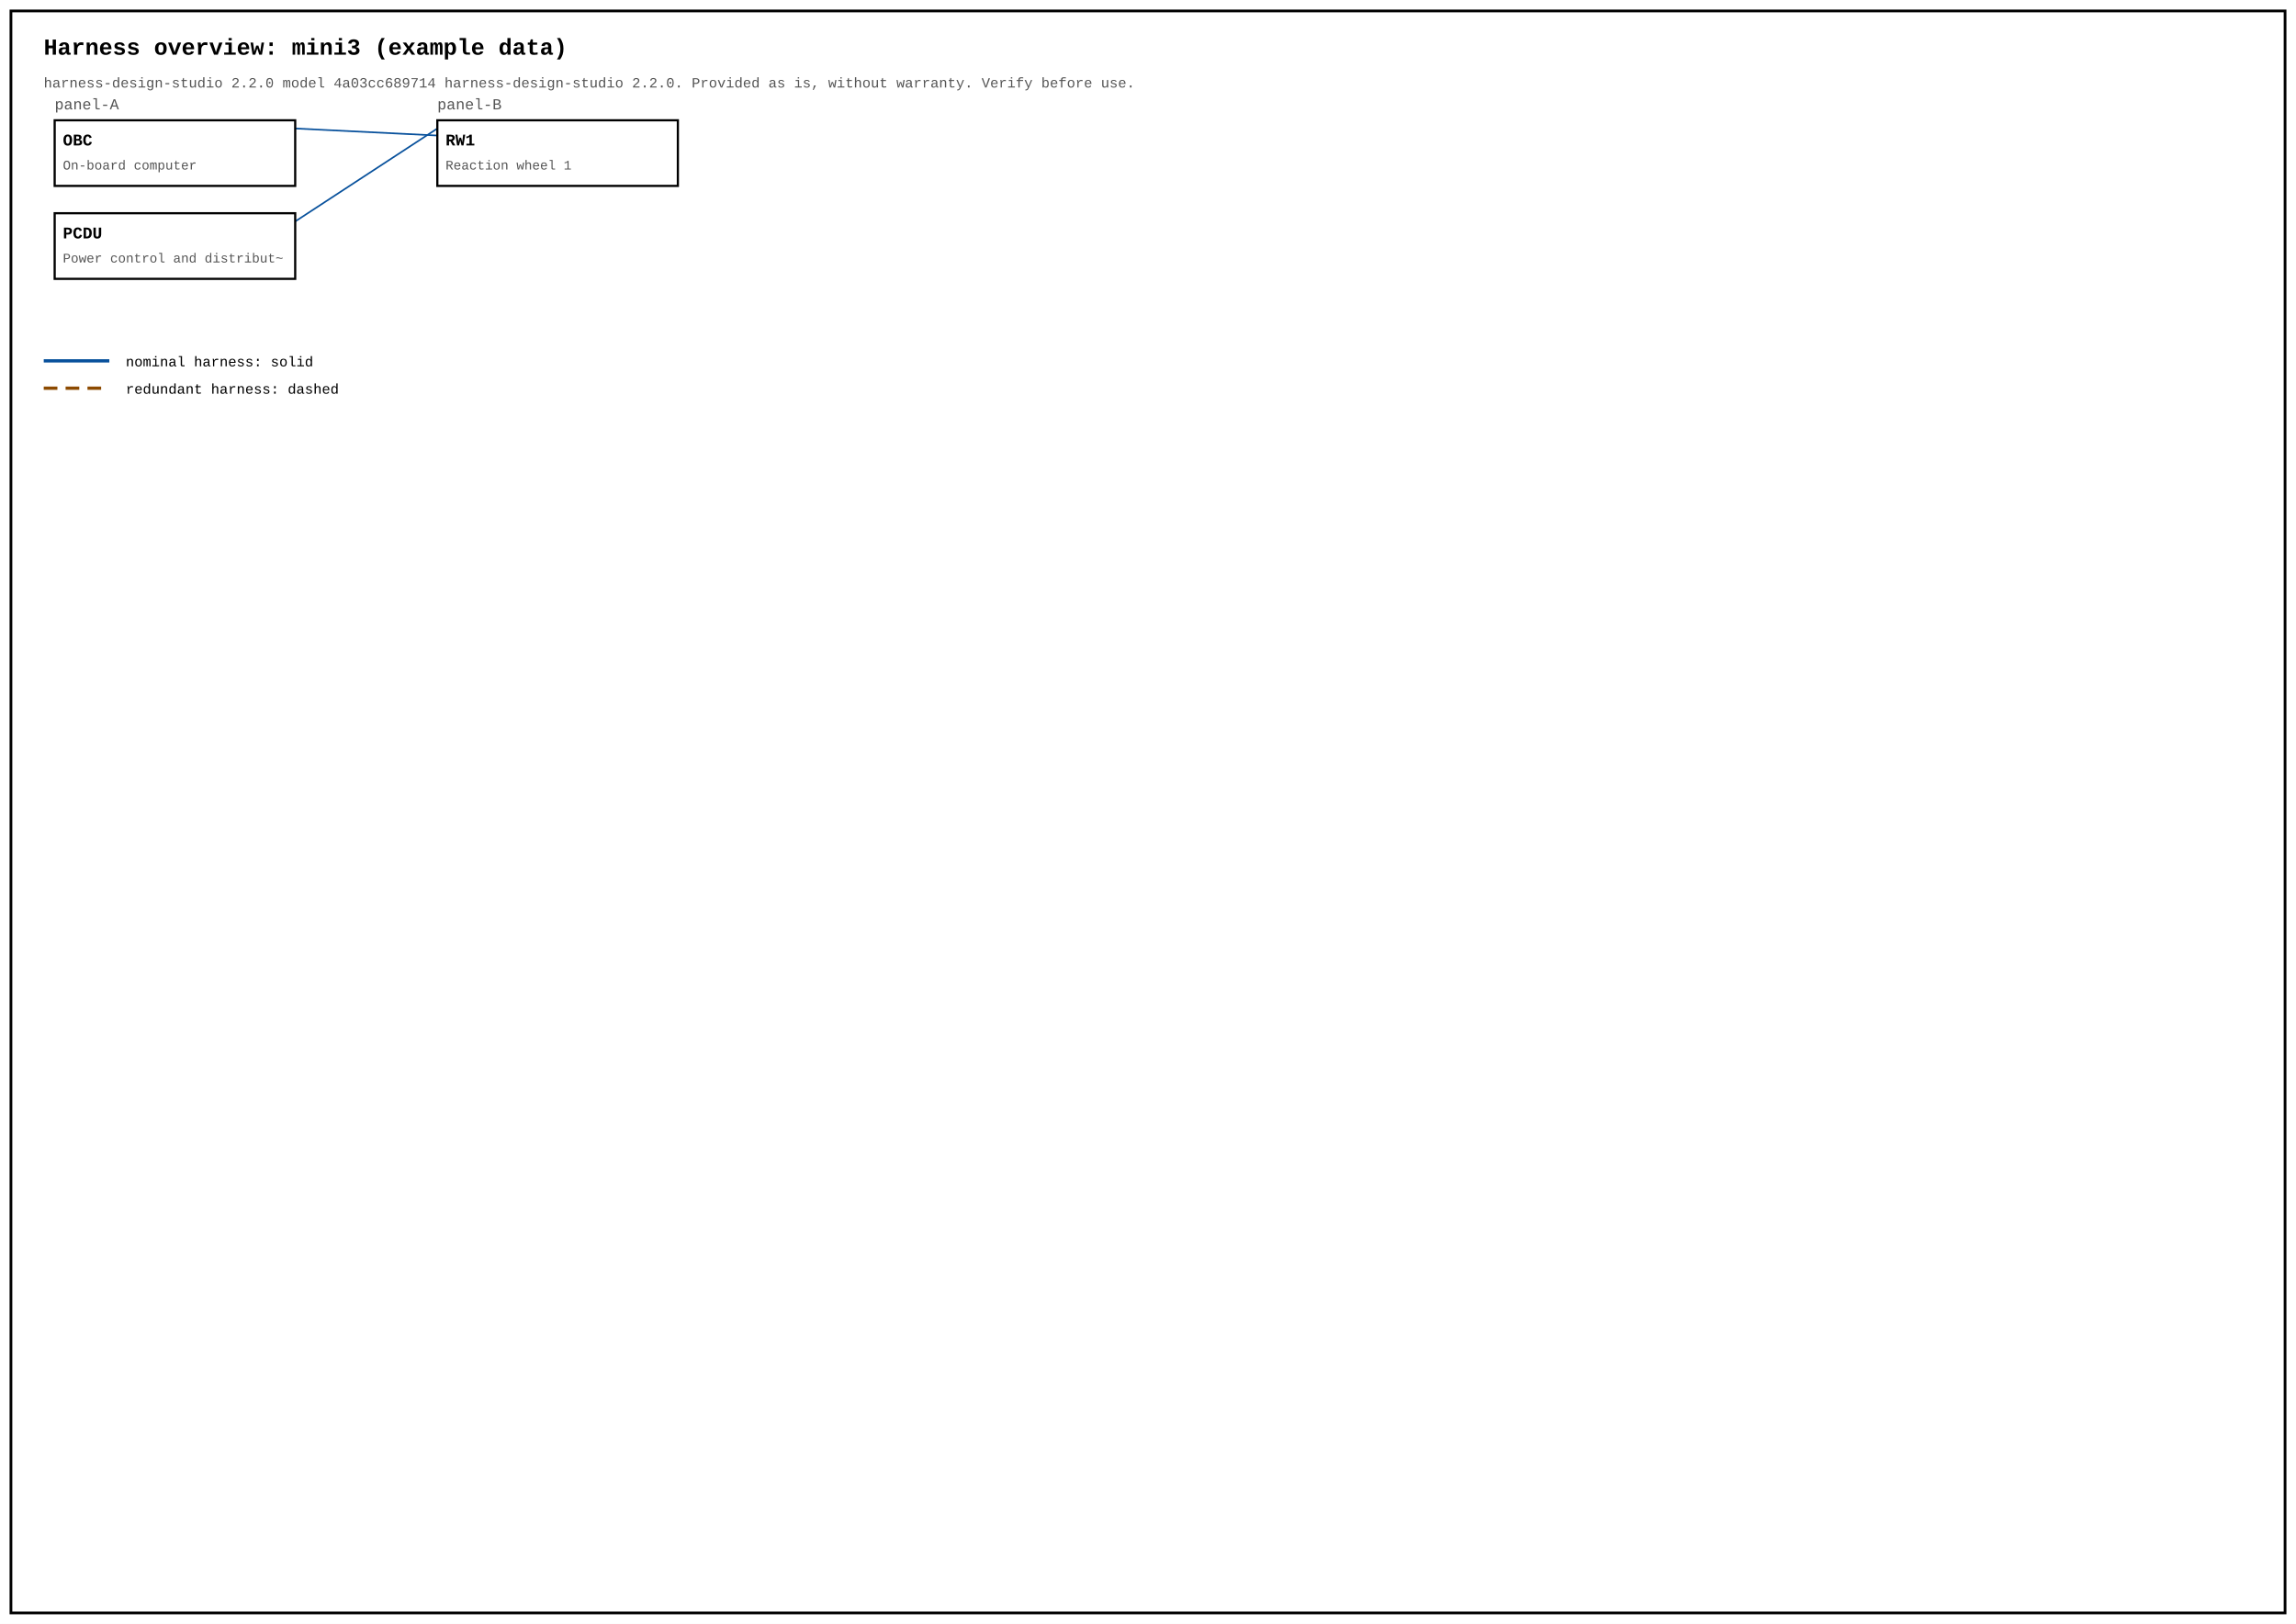
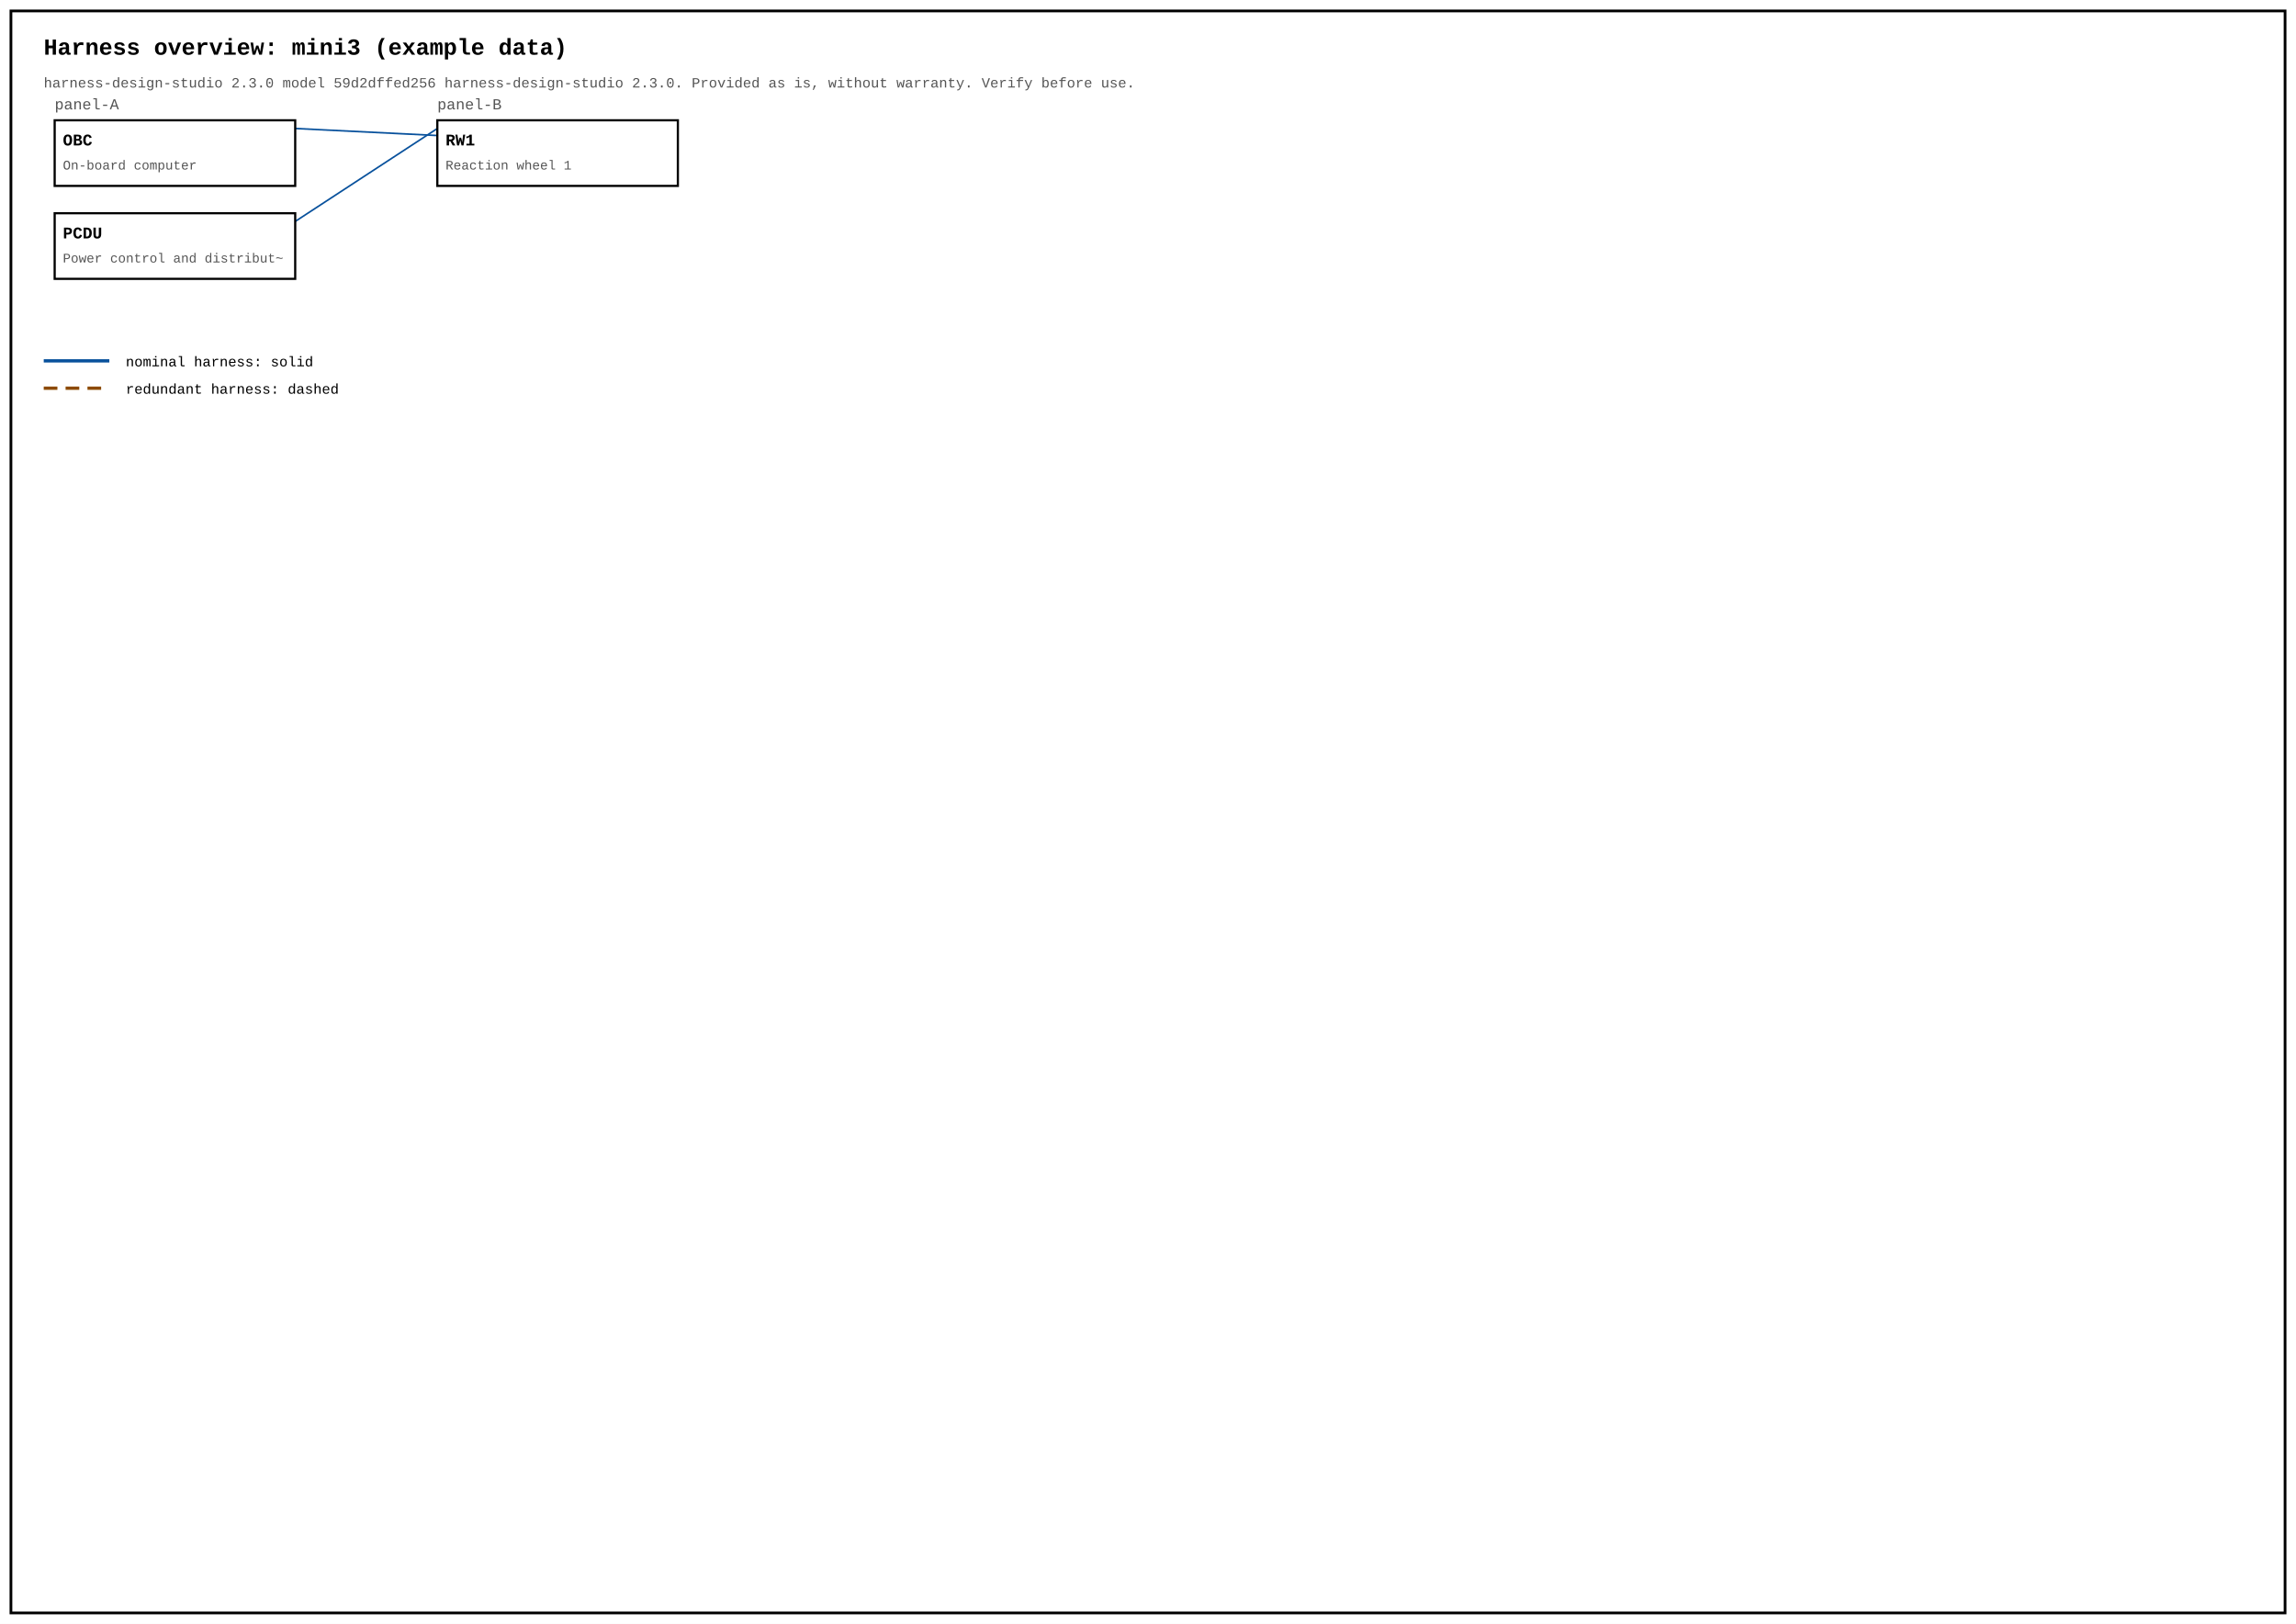
<svg xmlns="http://www.w3.org/2000/svg" width="420mm" height="297mm" viewBox="0 0 420 297" font-family="Courier New, Courier, monospace">
  <rect x="0" y="0" width="420" height="297" fill="#ffffff" />
  <rect x="2" y="2" width="416" height="293" fill="none" stroke="#000000" stroke-width="0.5" />
  <text x="8" y="10" font-size="4.2" font-weight="bold" text-anchor="start" fill="#000000">Harness overview: mini3 (example data)</text>
-   <text x="8" y="16" font-size="2.6" text-anchor="start" fill="#555555">harness-design-studio 2.2.0 model 4a03cc689714   harness-design-studio 2.2.0. Provided as is, without warranty. Verify before use.</text>
+   <text x="8" y="16" font-size="2.6" text-anchor="start" fill="#555555">harness-design-studio 2.3.0 model 59d2dffed256   harness-design-studio 2.3.0. Provided as is, without warranty. Verify before use.</text>
  <text x="10" y="20" font-size="2.8" text-anchor="start" fill="#555555">panel-A</text>
  <text x="80" y="20" font-size="2.8" text-anchor="start" fill="#555555">panel-B</text>
  <line x1="54" y1="40.5" x2="80" y2="23.5" stroke="#08519c" stroke-width="0.3" />
  <line x1="54" y1="23.5" x2="80" y2="24.786" stroke="#08519c" stroke-width="0.3" />
  <rect x="10" y="22" width="44" height="12" fill="#ffffff" stroke="#000000" stroke-width="0.4" />
  <text x="11.5" y="26.6" font-size="3" font-weight="bold" text-anchor="start" fill="#000000">OBC</text>
  <text x="11.5" y="31" font-size="2.4" text-anchor="start" fill="#555555">On-board computer</text>
  <rect x="10" y="39" width="44" height="12" fill="#ffffff" stroke="#000000" stroke-width="0.4" />
  <text x="11.5" y="43.6" font-size="3" font-weight="bold" text-anchor="start" fill="#000000">PCDU</text>
  <text x="11.5" y="48" font-size="2.4" text-anchor="start" fill="#555555">Power control and distribut~</text>
  <rect x="80" y="22" width="44" height="12" fill="#ffffff" stroke="#000000" stroke-width="0.4" />
  <text x="81.5" y="26.6" font-size="3" font-weight="bold" text-anchor="start" fill="#000000">RW1</text>
  <text x="81.5" y="31" font-size="2.4" text-anchor="start" fill="#555555">Reaction wheel 1</text>
  <line x1="8" y1="66" x2="20" y2="66" stroke="#08519c" stroke-width="0.6" />
  <text x="23" y="67" font-size="2.6" text-anchor="start" fill="#000000">nominal harness: solid</text>
  <line x1="8" y1="71" x2="20" y2="71" stroke="#8c4a00" stroke-width="0.6" stroke-dasharray="2.5 1.5" />
  <text x="23" y="72" font-size="2.6" text-anchor="start" fill="#000000">redundant harness: dashed</text>
</svg>
